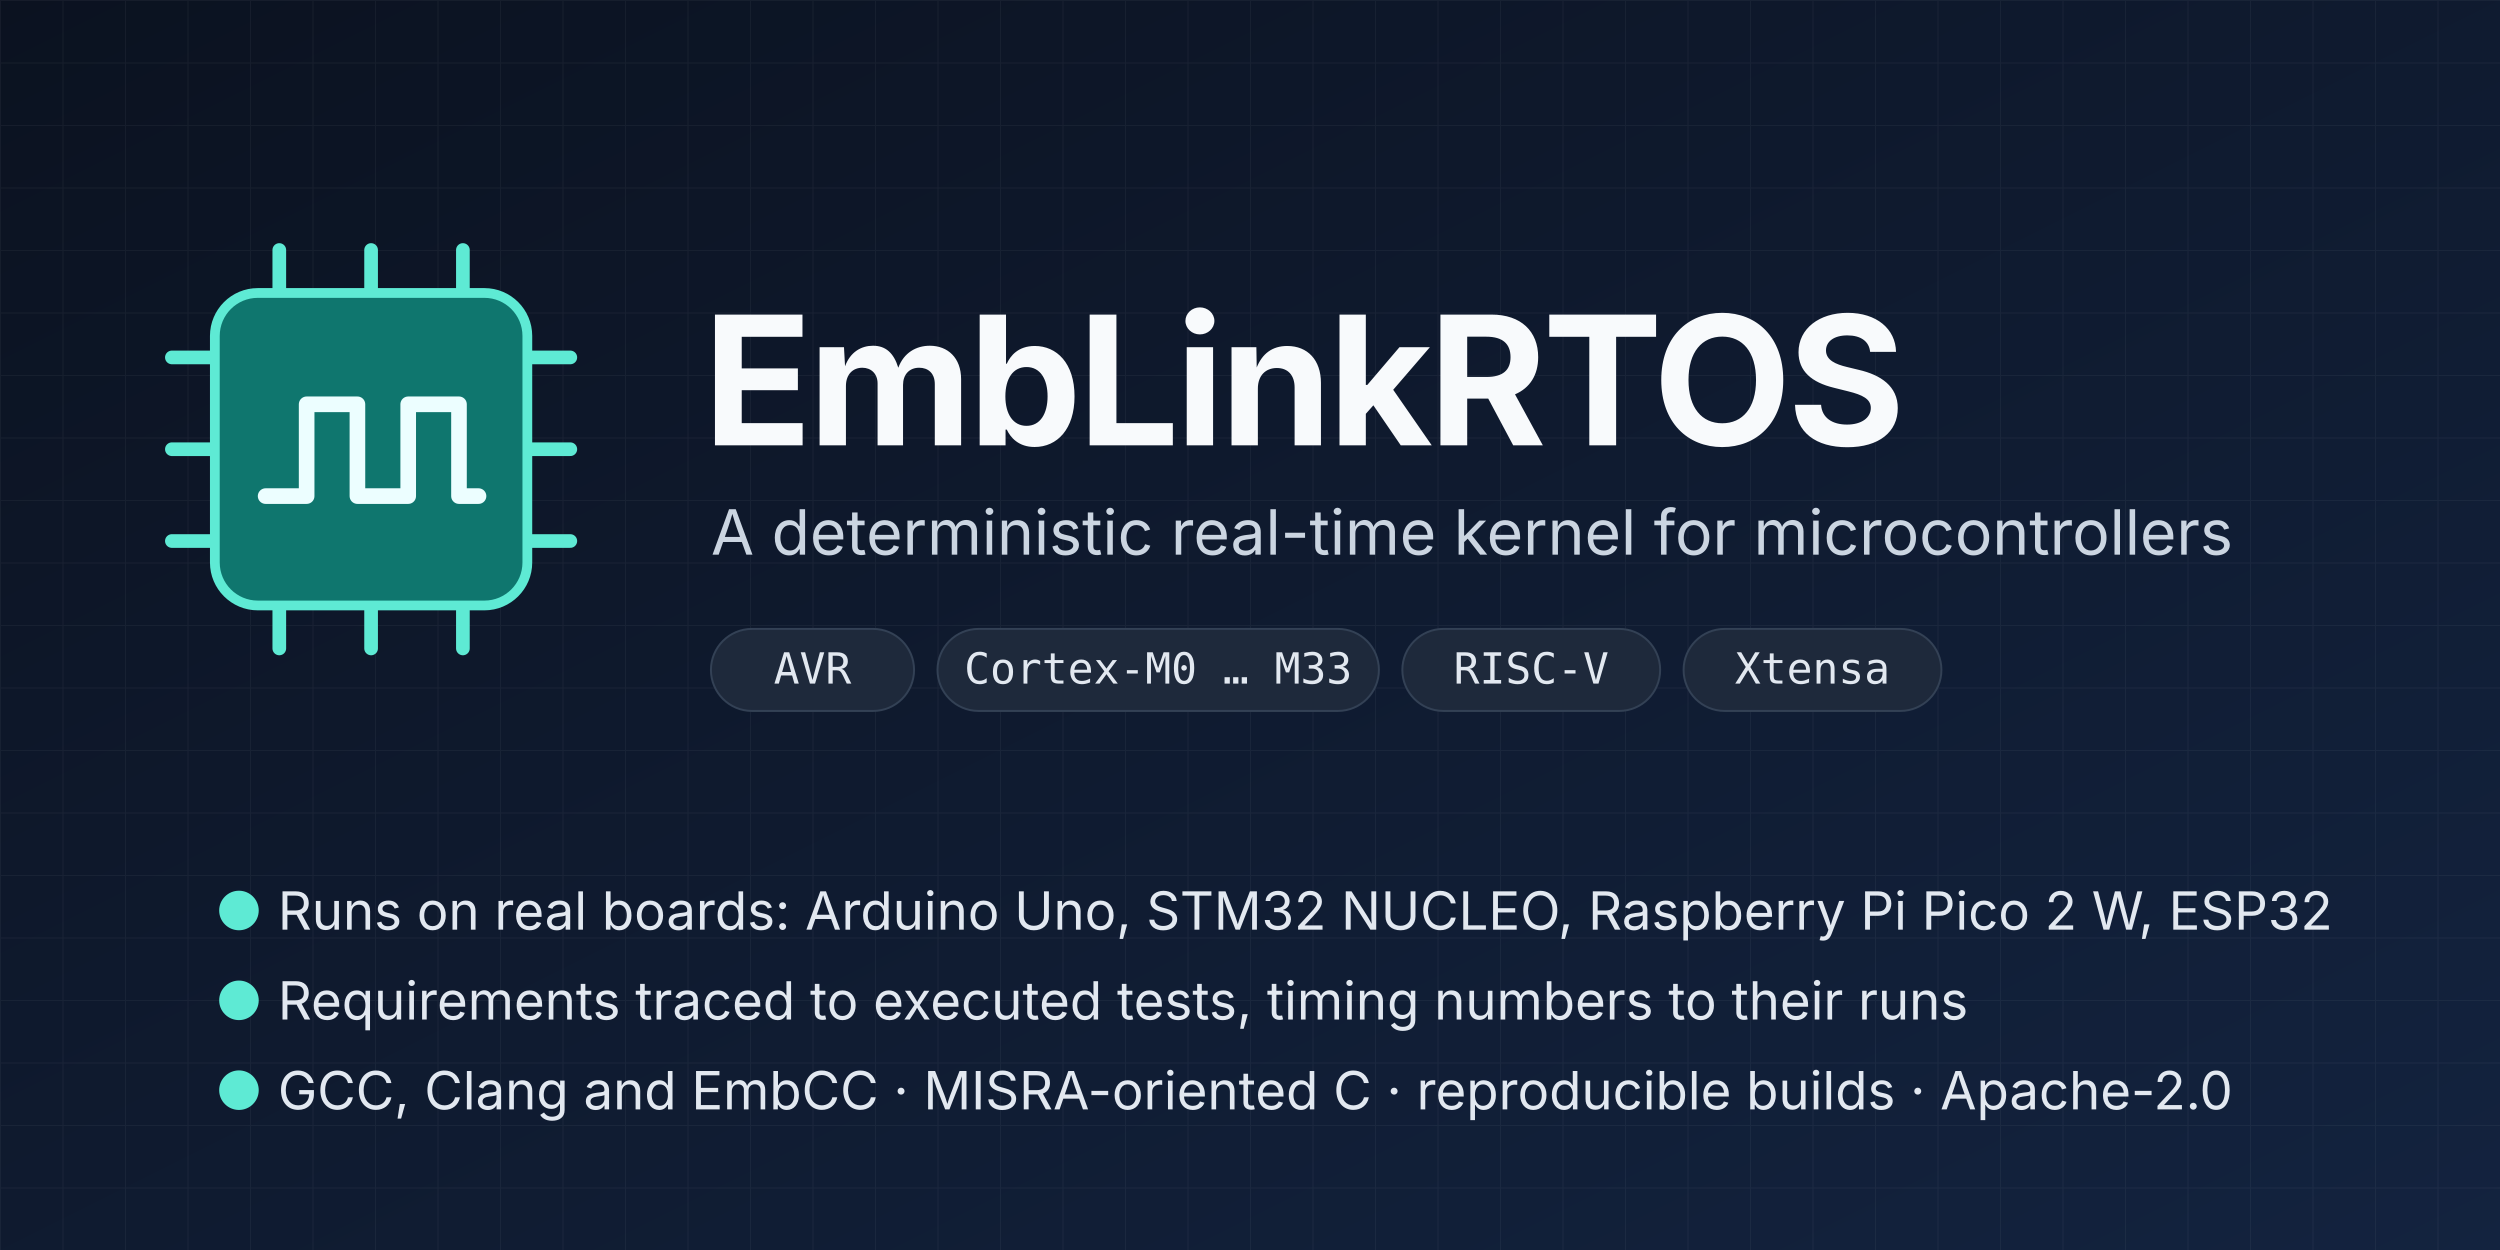
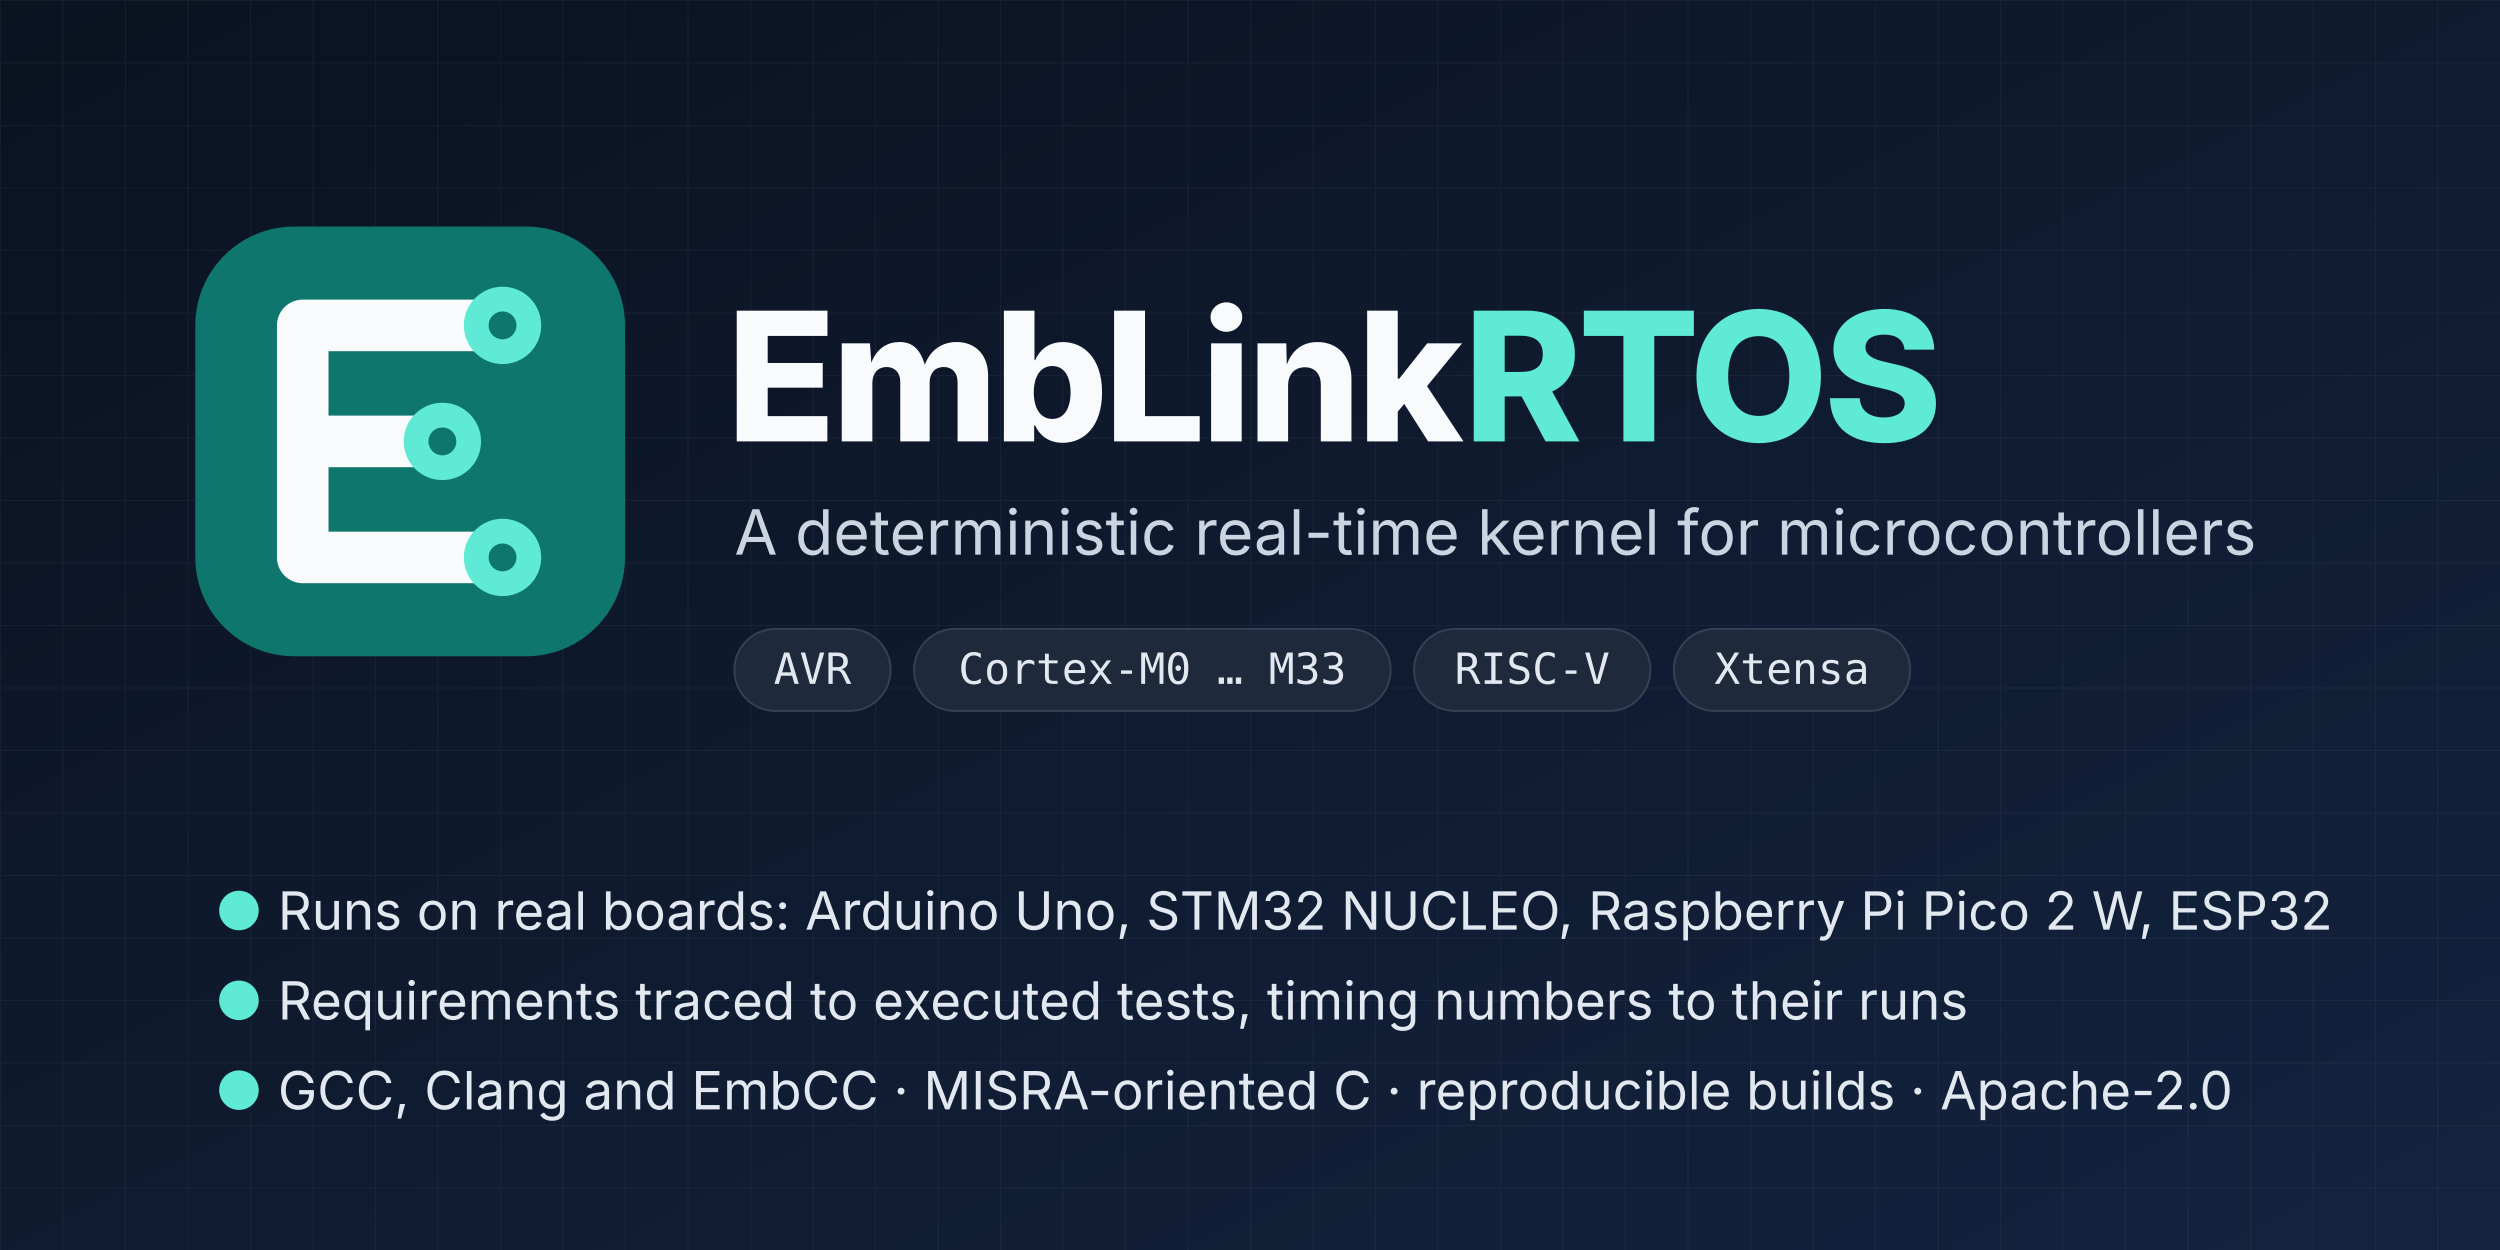
<svg xmlns="http://www.w3.org/2000/svg" width="1280" height="640" viewBox="0 0 1280 640">
  <defs>
    <linearGradient id="bg" x1="0" y1="0" x2="1" y2="1">
      <stop offset="0" stop-color="#0b1220" />
      <stop offset="1" stop-color="#13233f" />
    </linearGradient>
    <pattern id="grid" width="32" height="32" patternUnits="userSpaceOnUse">
-       <path d="M32 0H0V32" fill="none" stroke="#ffffff" stroke-opacity="0.045" stroke-width="1" />
+       <path d="M32 0H0V32" fill="none" stroke="#ffffff" stroke-opacity="0.045" />
    </pattern>
  </defs>
  <rect width="1280" height="640" fill="url(#bg)" />
  <rect width="1280" height="640" fill="url(#grid)" />
-   <g transform="translate(110 150)">
-     <g stroke="#5eead4" stroke-width="7" stroke-linecap="round">
-       <path d="M33 0v-22M80 0v-22M127 0v-22" />
-       <path d="M33 160v22M80 160v22M127 160v22" />
-       <path d="M0 33h-22M0 80h-22M0 127h-22" />
-       <path d="M160 33h22M160 80h22M160 127h22" />
-     </g>
-     <rect width="160" height="160" rx="22" fill="#0f766e" stroke="#5eead4" stroke-width="5" />
-     <path d="M26 104h21v-47h26v47h26v-47h26v47h10" fill="none" stroke="#ecfeff" stroke-width="8" stroke-linejoin="round" stroke-linecap="round" />
+   <g transform="translate(100 116) scale(1.1)">
+     <rect width="200" height="200" rx="46" fill="#0f766e" />
+     <path d="M143 46H50V154H143M50 100.0H115" fill="none" stroke="#f8fafc" stroke-width="24" stroke-linecap="round" stroke-linejoin="round" />
+     <circle cx="143" cy="46" r="18" fill="#5eead4" />
+     <circle cx="143" cy="46" r="6.5" fill="#0f766e" />
+     <circle cx="115" cy="100.0" r="18" fill="#5eead4" />
+     <circle cx="115" cy="100.0" r="6.5" fill="#0f766e" />
+     <circle cx="143" cy="154" r="18" fill="#5eead4" />
+     <circle cx="143" cy="154" r="6.5" fill="#0f766e" />
  </g>
-   <g font-family="Inter, Segoe UI, Helvetica Neue, Arial, sans-serif">
-     <text x="360" y="228" fill="#f8fafc" font-size="92" font-weight="700" letter-spacing="-2">EmbLinkRTOS</text>
-     <text x="364" y="284" fill="#cbd5e1" font-size="32">A deterministic real-time kernel for microcontrollers</text>
+   <text x="372" y="226" fill="#f8fafc" font-family="Inter, Segoe UI, Helvetica Neue, Arial, sans-serif" font-size="92" font-weight="800" letter-spacing="-2.3">EmbLink<tspan fill="#5eead4">RTOS</tspan>
+   </text>
+   <text x="376" y="284" fill="#cbd5e1" font-family="Inter, Segoe UI, Helvetica Neue, Arial, sans-serif" font-size="32">A deterministic real-time kernel for microcontrollers</text>
+   <g transform="translate(376 322)">
+     <rect width="80" height="42" rx="21.0" fill="#1e293b" stroke="#334155" />
+     <text x="40.0" y="28.14" text-anchor="middle" font-family="ui-monospace, SFMono-Regular, Menlo, Consolas, monospace" font-size="22" fill="#e2e8f0">AVR</text>
  </g>
-   <g font-family="ui-monospace, SFMono-Regular, Menlo, Consolas, monospace" font-size="22" fill="#e2e8f0">
-     <g transform="translate(364 322)">
-       <rect width="104" height="42" rx="21" fill="#1e293b" stroke="#334155" />
-       <text x="52" y="28" text-anchor="middle">AVR</text>
-     </g>
-     <g transform="translate(480 322)">
-       <rect width="226" height="42" rx="21" fill="#1e293b" stroke="#334155" />
-       <text x="113" y="28" text-anchor="middle">Cortex-M0 … M33</text>
-     </g>
-     <g transform="translate(718 322)">
-       <rect width="132" height="42" rx="21" fill="#1e293b" stroke="#334155" />
-       <text x="66" y="28" text-anchor="middle">RISC-V</text>
-     </g>
-     <g transform="translate(862 322)">
-       <rect width="132" height="42" rx="21" fill="#1e293b" stroke="#334155" />
-       <text x="66" y="28" text-anchor="middle">Xtensa</text>
-     </g>
+   <g transform="translate(468 322)">
+     <rect width="244" height="42" rx="21.0" fill="#1e293b" stroke="#334155" />
+     <text x="122.0" y="28.14" text-anchor="middle" font-family="ui-monospace, SFMono-Regular, Menlo, Consolas, monospace" font-size="22" fill="#e2e8f0">Cortex-M0 … M33</text>
  </g>
-   <g font-family="Inter, Segoe UI, Helvetica Neue, Arial, sans-serif" font-size="27" fill="#e2e8f0">
-     <text x="110" y="476">
-       <tspan fill="#5eead4">●</tspan>  Runs on real boards: Arduino Uno, STM32 NUCLEO, Raspberry Pi Pico 2 W, ESP32</text>
-     <text x="110" y="522">
-       <tspan fill="#5eead4">●</tspan>  Requirements traced to executed tests, timing numbers to their runs</text>
-     <text x="110" y="568">
-       <tspan fill="#5eead4">●</tspan>  GCC, Clang and EmbCC  ·  MISRA-oriented C  ·  reproducible builds  ·  Apache-2.0</text>
+   <g transform="translate(724 322)">
+     <rect width="121" height="42" rx="21.0" fill="#1e293b" stroke="#334155" />
+     <text x="60.5" y="28.14" text-anchor="middle" font-family="ui-monospace, SFMono-Regular, Menlo, Consolas, monospace" font-size="22" fill="#e2e8f0">RISC-V</text>
  </g>
+   <g transform="translate(857 322)">
+     <rect width="121" height="42" rx="21.0" fill="#1e293b" stroke="#334155" />
+     <text x="60.5" y="28.14" text-anchor="middle" font-family="ui-monospace, SFMono-Regular, Menlo, Consolas, monospace" font-size="22" fill="#e2e8f0">Xtensa</text>
+   </g>
+   <text x="110" y="476" font-family="Inter, Segoe UI, Helvetica Neue, Arial, sans-serif" font-size="27" fill="#e2e8f0">
+     <tspan fill="#5eead4">●</tspan>  Runs on real boards: Arduino Uno, STM32 NUCLEO, Raspberry Pi Pico 2 W, ESP32</text>
+   <text x="110" y="522" font-family="Inter, Segoe UI, Helvetica Neue, Arial, sans-serif" font-size="27" fill="#e2e8f0">
+     <tspan fill="#5eead4">●</tspan>  Requirements traced to executed tests, timing numbers to their runs</text>
+   <text x="110" y="568" font-family="Inter, Segoe UI, Helvetica Neue, Arial, sans-serif" font-size="27" fill="#e2e8f0">
+     <tspan fill="#5eead4">●</tspan>  GCC, Clang and EmbCC  ·  MISRA-oriented C  ·  reproducible builds  ·  Apache-2.0</text>
</svg>
